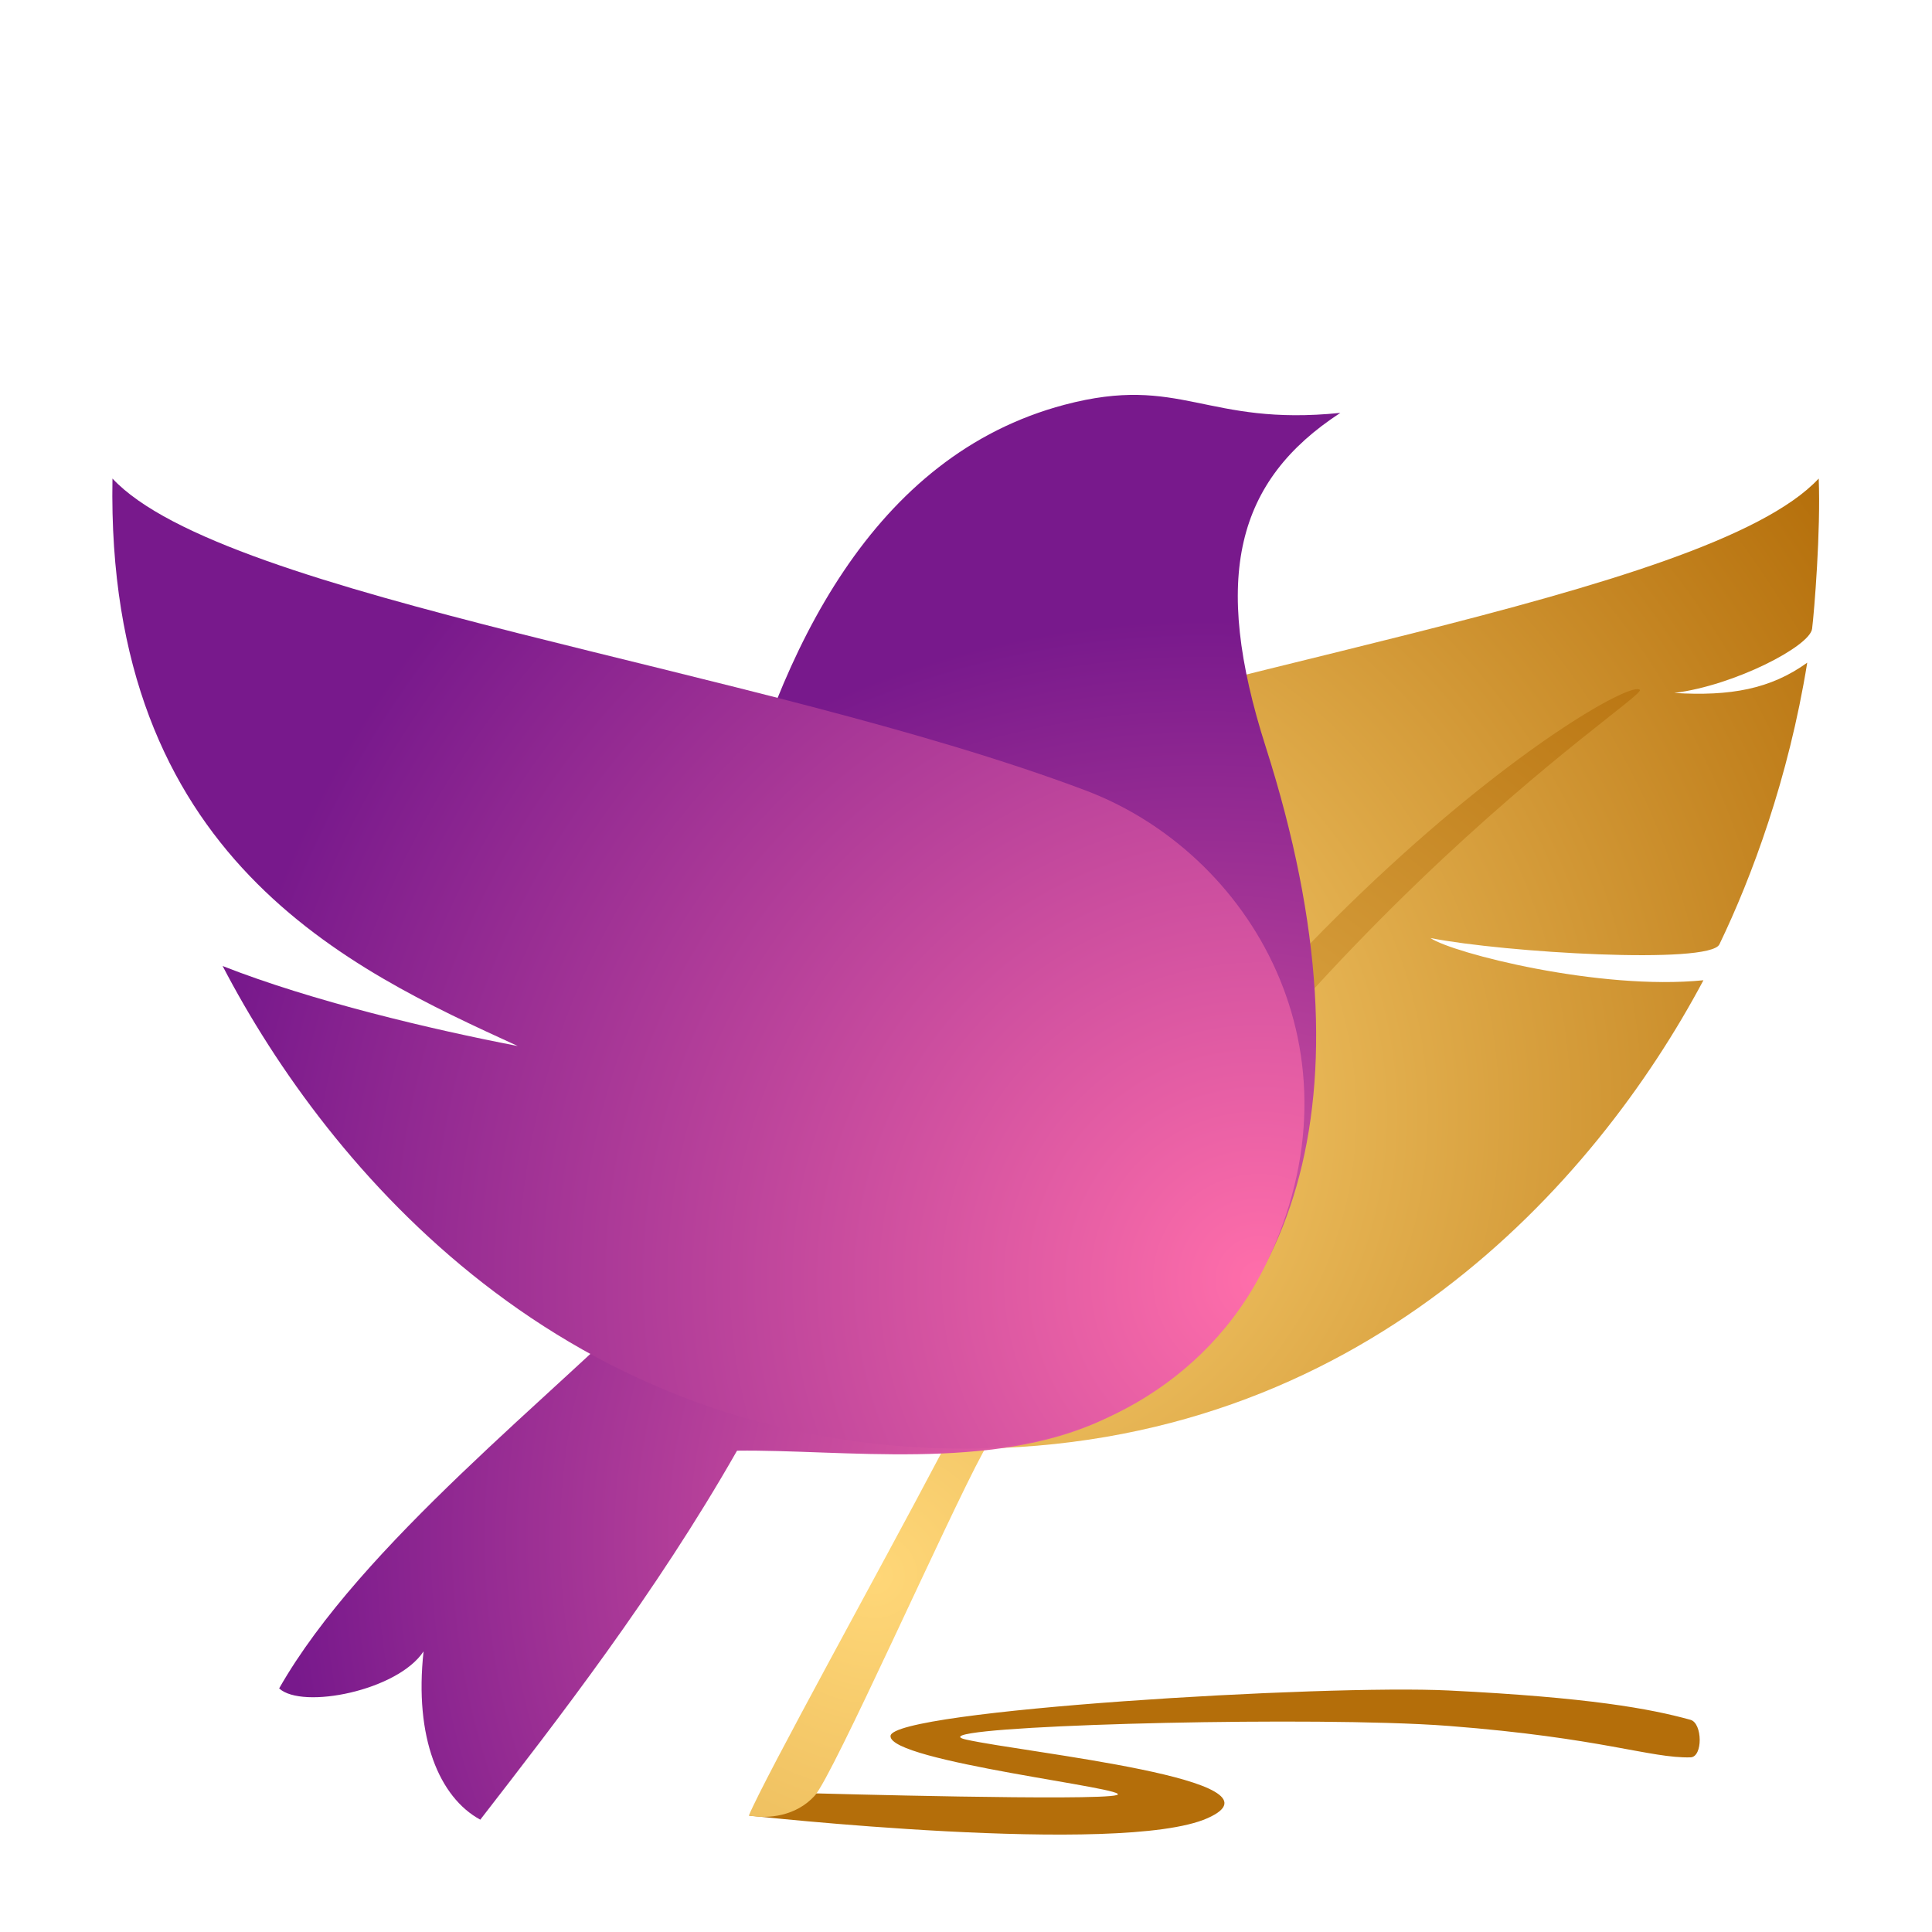
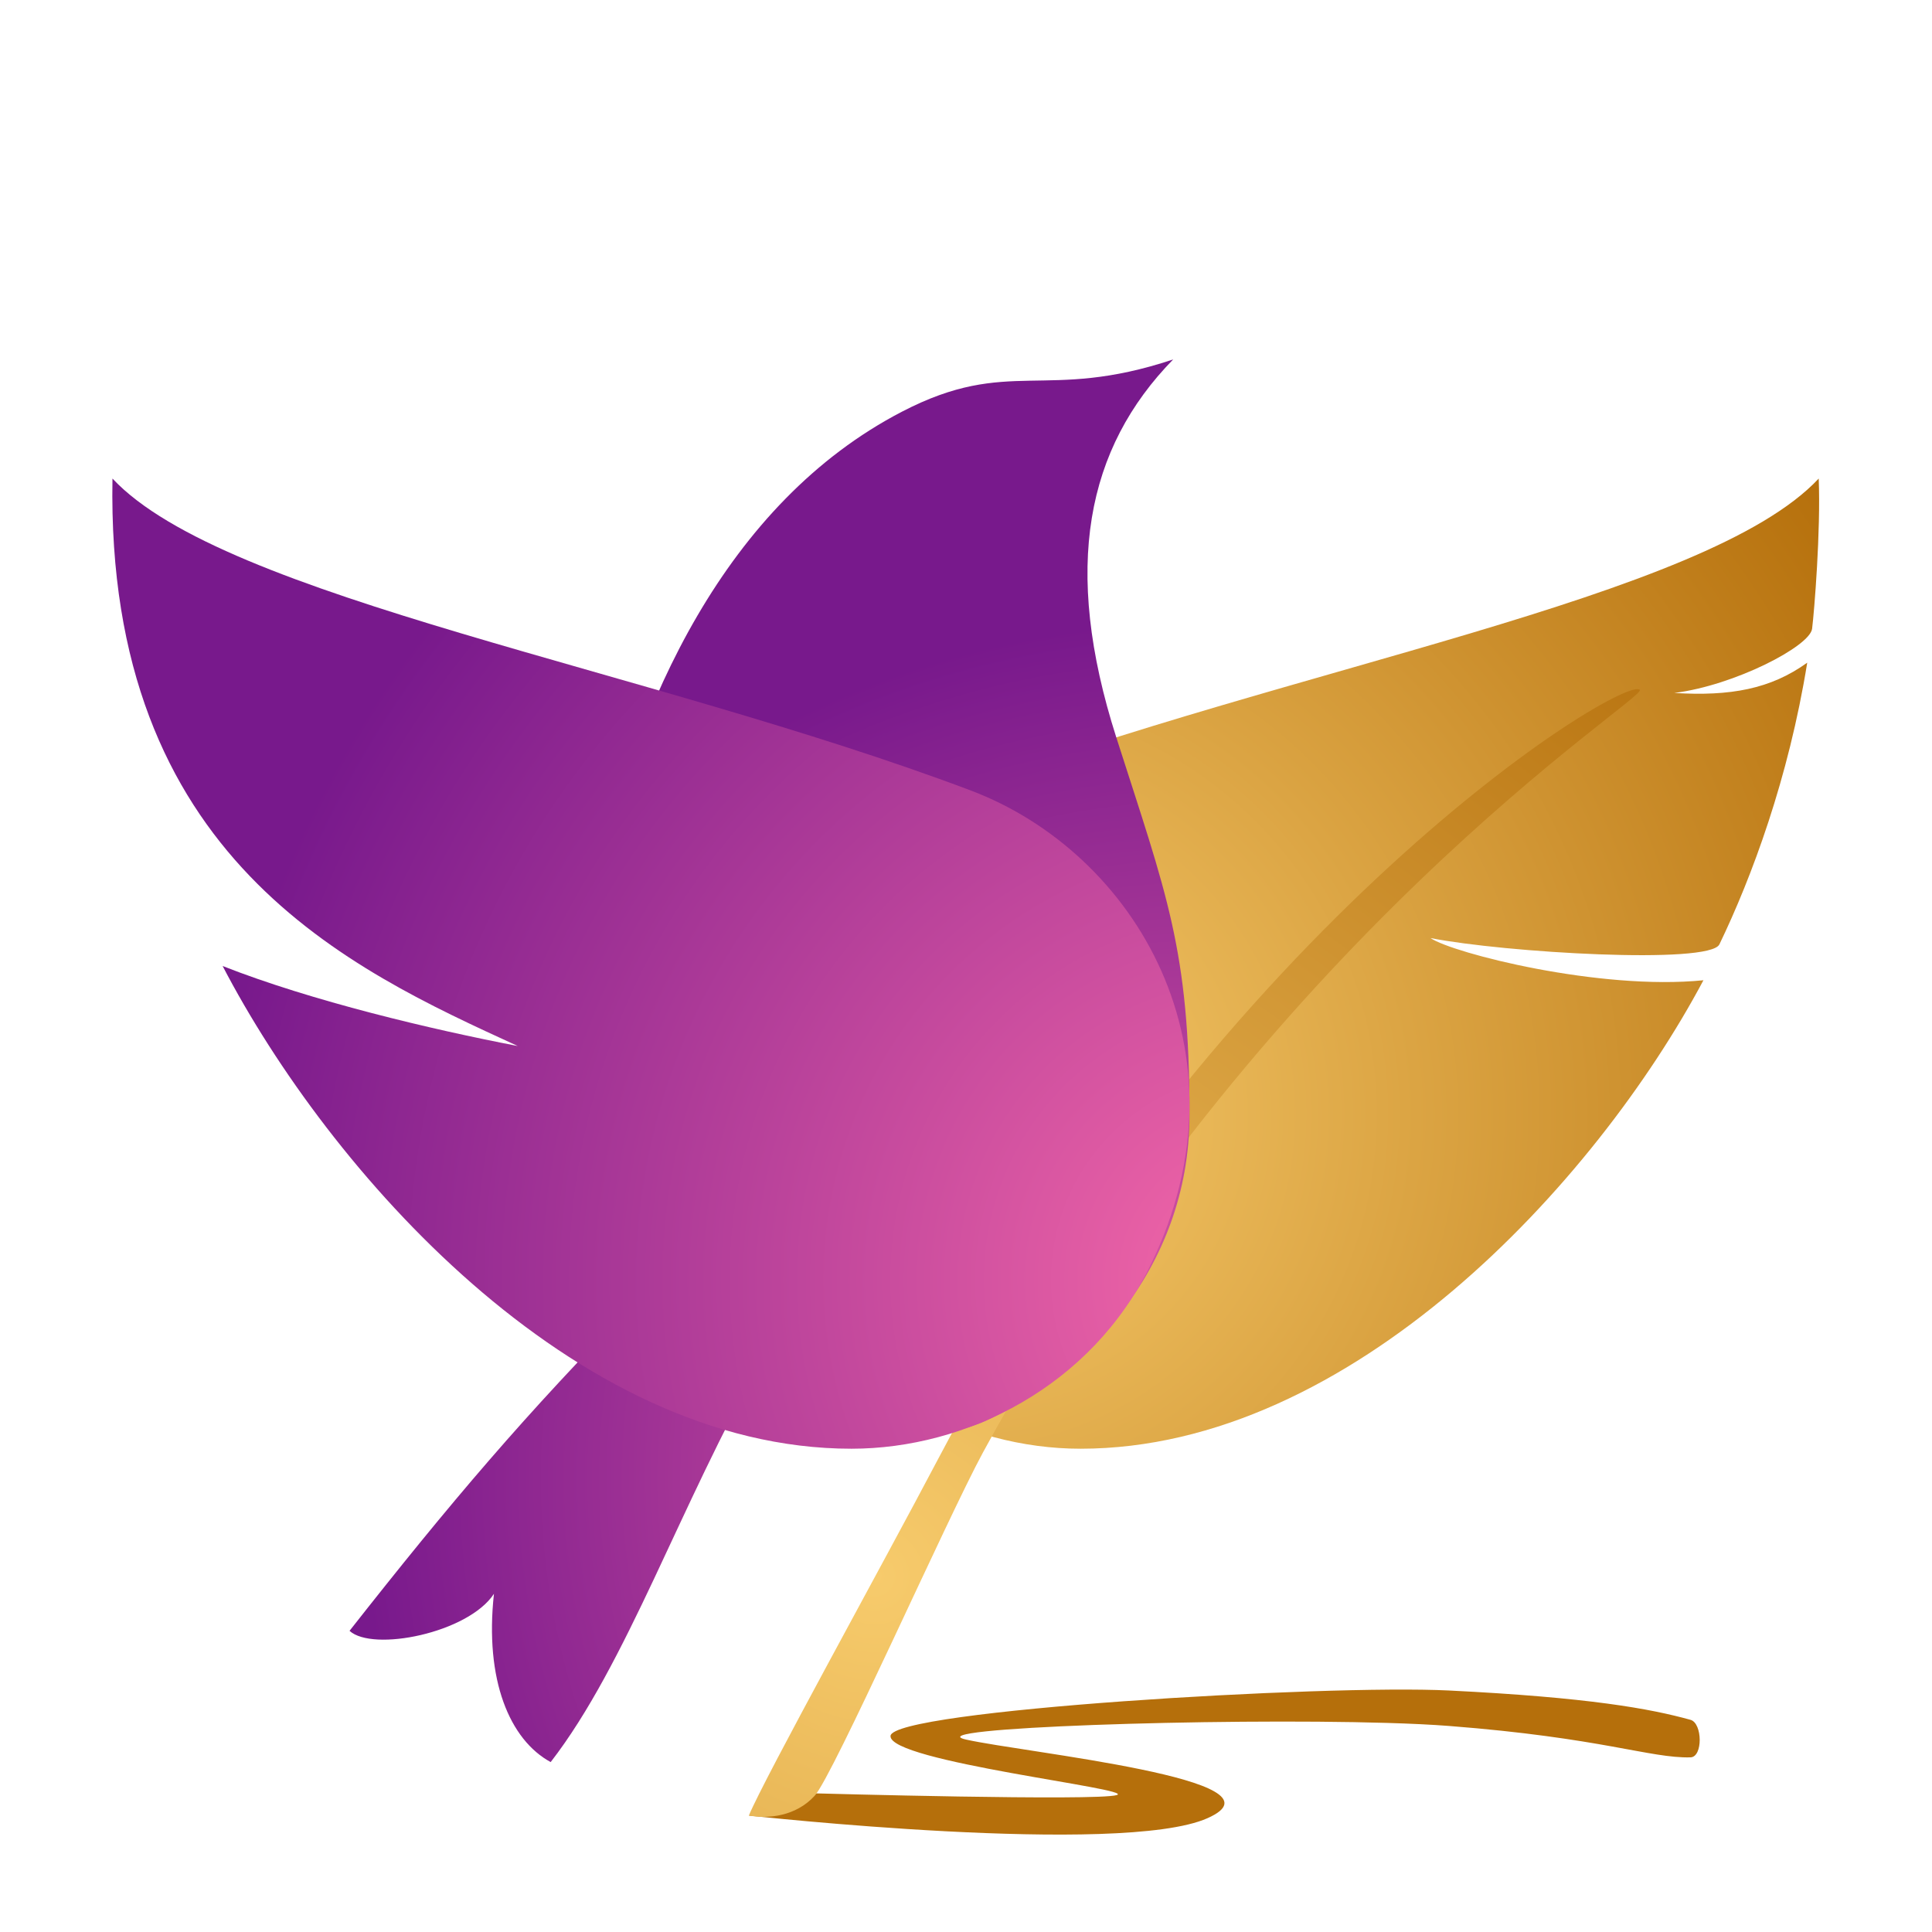
<svg xmlns="http://www.w3.org/2000/svg" width="100%" height="100%" viewBox="0 0 1024 1024" version="1.1" xml:space="preserve" style="fill-rule:evenodd;clip-rule:evenodd;stroke-linejoin:round;stroke-miterlimit:2;">
  <g id="Logo" transform="matrix(1,0,0,1,-77.5831,75.3588)">
    <g id="Stroke" transform="matrix(1,0,0,1,77.5831,-75.3588)">
-       <path d="M396.911,962.28C396.911,962.28 594.178,984.036 640,963.676C685.822,943.317 543.125,929.009 512,922C484.682,915.848 645.139,910.492 735.164,913.18C747.71,913.554 758.889,914.085 768,914.792C849.161,921.088 874.667,931.977 896,931.435C902.629,931.267 902.391,913.31 896,911.541C874.667,905.635 842.232,899.671 768,896C702.102,892.741 473.045,906.429 471.998,920.073C470.951,933.718 602.624,948.196 591.889,951.429C581.155,954.662 432.79,950.534 432.79,950.534L396.911,962.28Z" style="fill:rgb(180,110,10);" />
+       <path d="M396.911,962.28C396.911,962.28 594.178,984.036 640,963.676C685.822,943.317 543.125,929.009 512,922C484.682,915.848 645.139,910.492 735.164,913.18C747.71,913.554 758.889,914.085 768,914.792C849.161,921.088 874.667,931.977 896,931.435C902.629,931.267 902.391,913.31 896,911.541C874.667,905.635 842.232,899.671 768,896C702.102,892.741 473.045,906.429 471.998,920.073C470.951,933.718 602.624,948.196 591.889,951.429C581.155,954.662 432.79,950.534 432.79,950.534L396.911,962.28Z" style="fill:rgb(181,111,11);" />
    </g>
    <g id="Feather" transform="matrix(2.01988,0,0,2.01988,-2253.65,12.901)">
      <g id="Wing" transform="matrix(0.495078,0,0,0.495078,1154.14,-43.6955)">
-         <path d="M902.867,519.554C845.717,626.933 721.393,767.854 511.383,767.854C450.744,767.854 384.204,735.115 352.685,670.149C297.966,557.363 360.684,451.907 448.379,418.877C621.313,353.743 904.63,317.185 963.965,253.64C965.084,281.146 961.625,323.977 960.459,333.257C959.293,342.537 919.304,363.311 887.417,367.284C917.184,369.099 938.468,365.211 957.879,351.234C947.988,412.594 928.437,465.054 911.325,500.537C906.118,511.333 797.561,504.928 758.202,497.192C769.996,505.195 847.803,525.084 902.867,519.554Z" style="fill:url(#_Radial1);" />
+         <path d="M902.867,519.554C845.717,626.933 716.201,767.854 572.724,767.854C512.085,767.854 445.545,735.115 414.026,670.149C359.307,557.363 422.025,451.907 509.72,418.877C682.654,353.743 904.63,317.185 963.965,253.64C965.084,281.146 961.625,323.977 960.459,333.257C959.293,342.537 919.304,363.311 887.417,367.284C917.184,369.099 938.468,365.211 957.879,351.234C947.988,412.594 928.437,465.054 911.325,500.537C906.118,511.333 797.561,504.928 758.202,497.192C769.996,505.195 847.803,525.084 902.867,519.554Z" style="fill:url(#_Radial1);" />
      </g>
      <g id="Stem" transform="matrix(-0.51422,1.19365,-0.964498,-0.415502,2163.33,-449.716)">
        <path d="M870.936,378.265C862.389,378.372 813.76,372.398 789.604,370.068C666.875,358.227 589.307,290.111 591.043,285.096C591.938,282.507 667.187,347.241 784.931,360.434C800.076,362.13 856.799,362.849 862.058,365.131C867.257,367.388 870.005,373.304 870.936,378.265Z" style="fill:url(#_Radial2);" />
      </g>
    </g>
    <g id="Nightingale">
      <g id="Body" transform="matrix(4.28953,0,0,4.28953,-688.152,-534.22)">
-         <path d="M344.126,157.989C331.288,166.354 328.189,178.247 334.909,199.261C349.112,243.674 337.627,271.781 314.616,282.476C301.018,288.797 282.581,286.048 269.581,286.222C259.478,303.968 247.292,319.629 237.857,331.814C232.796,329.06 229.68,321.677 230.848,311.021C227.652,315.879 215.86,318.222 213.005,315.595C223.111,297.823 246.969,279.371 261.016,265.125C263.788,253.159 262.694,169.529 310.039,156.987C324.478,153.163 327.465,159.692 344.126,157.989Z" style="fill:url(#_Radial3);" />
+         <path d="M323.47,151.386C312.761,162.345 309.723,177.07 316.443,198.084C322.671,217.557 325.49,224.268 325.49,244.712C325.49,264.169 311.801,277.195 300.438,282.476C286.84,288.797 258.355,276.221 251.936,267.281C244.772,257.303 246.503,180.376 289.983,157.829C303.243,150.953 307.579,156.675 323.47,151.386Z" style="fill:url(#_Radial3);" />
+       </g>
+       <g id="Tail" transform="matrix(4.28953,0,0,4.28953,-650.843,-564.741)">
+         <path d="M248.74,274.591C261.457,261.694 272.713,266.861 263.929,282.29C253.826,300.036 247.292,319.629 237.857,331.814C232.796,329.06 229.68,321.677 230.848,311.021C227.652,315.879 215.86,318.222 213.005,315.595C225.4,299.826 234.694,288.836 248.74,274.591Z" style="fill:url(#_Radial4);" />
      </g>
      <g id="Wing1" transform="matrix(4.02778,0,0,4.02778,-2554.13,-926.482)">
-         <path d="M682.685,338.431C696.613,365.19 727.728,401.953 780.556,401.953C795.611,401.953 812.132,393.825 819.957,377.695C833.542,349.693 817.971,323.511 796.198,315.311C753.263,299.139 682.922,290.063 668.191,274.286C667.283,324.288 699.466,338.846 721.518,348.959C710.161,346.772 694.382,343.037 682.685,338.431Z" style="fill:url(#_Radial4);" />
+         <path d="M682.685,338.431C696.613,365.19 728.722,401.953 765.432,401.953C780.488,401.953 797.008,393.825 804.833,377.695C818.419,349.693 802.847,323.511 781.075,315.311C738.139,299.139 682.922,290.063 668.191,274.286C667.283,324.288 699.466,338.846 721.518,348.959C710.161,346.772 694.382,343.037 682.685,338.431Z" style="fill:url(#_Radial5);" />
      </g>
    </g>
  </g>
  <defs>
    <radialGradient id="_Radial1" cx="0" cy="0" r="1" gradientUnits="userSpaceOnUse" gradientTransform="matrix(451.965,-337.197,337.197,451.965,512,590.837)">
-       <stop offset="0" style="stop-color:rgb(255,215,120);stop-opacity:1" />
-       <stop offset="1" style="stop-color:rgb(180,110,10);stop-opacity:1" />
+       <stop offset="0" style="stop-color:rgb(247,203,108);stop-opacity:1" />
+       <stop offset="1" style="stop-color:rgb(181,111,11);stop-opacity:1" />
    </radialGradient>
    <radialGradient id="_Radial2" cx="0" cy="0" r="1" gradientUnits="userSpaceOnUse" gradientTransform="matrix(-236.603,-132,106.659,-292.817,816.604,374.268)">
-       <stop offset="0" style="stop-color:rgb(255,215,120);stop-opacity:1" />
-       <stop offset="1" style="stop-color:rgb(180,110,10);stop-opacity:1" />
+       <stop offset="0" style="stop-color:rgb(247,203,108);stop-opacity:1" />
+       <stop offset="1" style="stop-color:rgb(181,111,11);stop-opacity:1" />
    </radialGradient>
    <radialGradient id="_Radial3" cx="0" cy="0" r="1" gradientUnits="userSpaceOnUse" gradientTransform="matrix(-23.0072,-110.023,110.023,-23.0072,327.004,296.243)">
-       <stop offset="0" style="stop-color:rgb(255,110,170);stop-opacity:1" />
+       <stop offset="0" style="stop-color:rgb(245,104,168);stop-opacity:1" />
      <stop offset="1" style="stop-color:rgb(120,25,140);stop-opacity:1" />
    </radialGradient>
-     <radialGradient id="_Radial4" cx="0" cy="0" r="1" gradientUnits="userSpaceOnUse" gradientTransform="matrix(-67.9777,-122.254,122.254,-67.9777,819.671,379.456)">
-       <stop offset="0" style="stop-color:rgb(255,110,170);stop-opacity:1" />
+     <radialGradient id="_Radial4" cx="0" cy="0" r="1" gradientUnits="userSpaceOnUse" gradientTransform="matrix(-23.0072,-110.023,110.023,-23.0072,327.004,296.243)">
+       <stop offset="0" style="stop-color:rgb(245,104,168);stop-opacity:1" />
+       <stop offset="1" style="stop-color:rgb(120,25,140);stop-opacity:1" />
+     </radialGradient>
+     <radialGradient id="_Radial5" cx="0" cy="0" r="1" gradientUnits="userSpaceOnUse" gradientTransform="matrix(-67.9777,-122.254,122.254,-67.9777,819.671,379.456)">
+       <stop offset="0" style="stop-color:rgb(245,104,168);stop-opacity:1" />
      <stop offset="1" style="stop-color:rgb(120,25,140);stop-opacity:1" />
    </radialGradient>
  </defs>
</svg>
